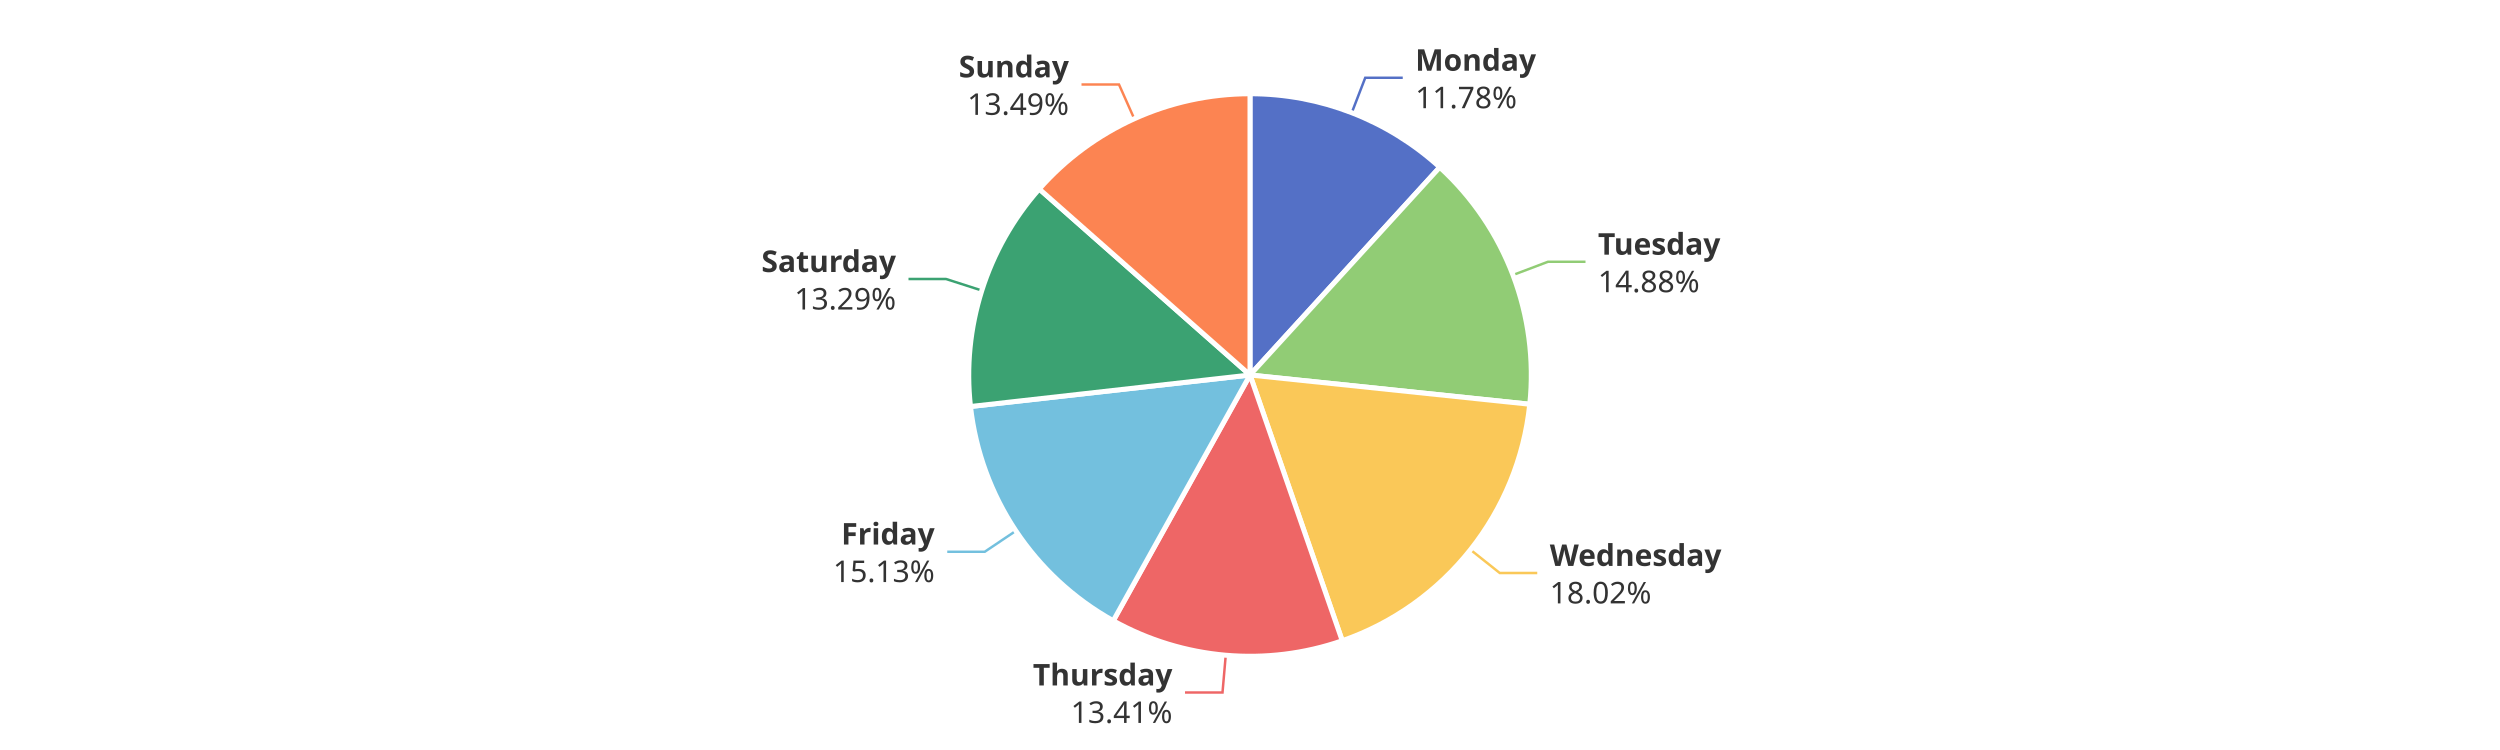
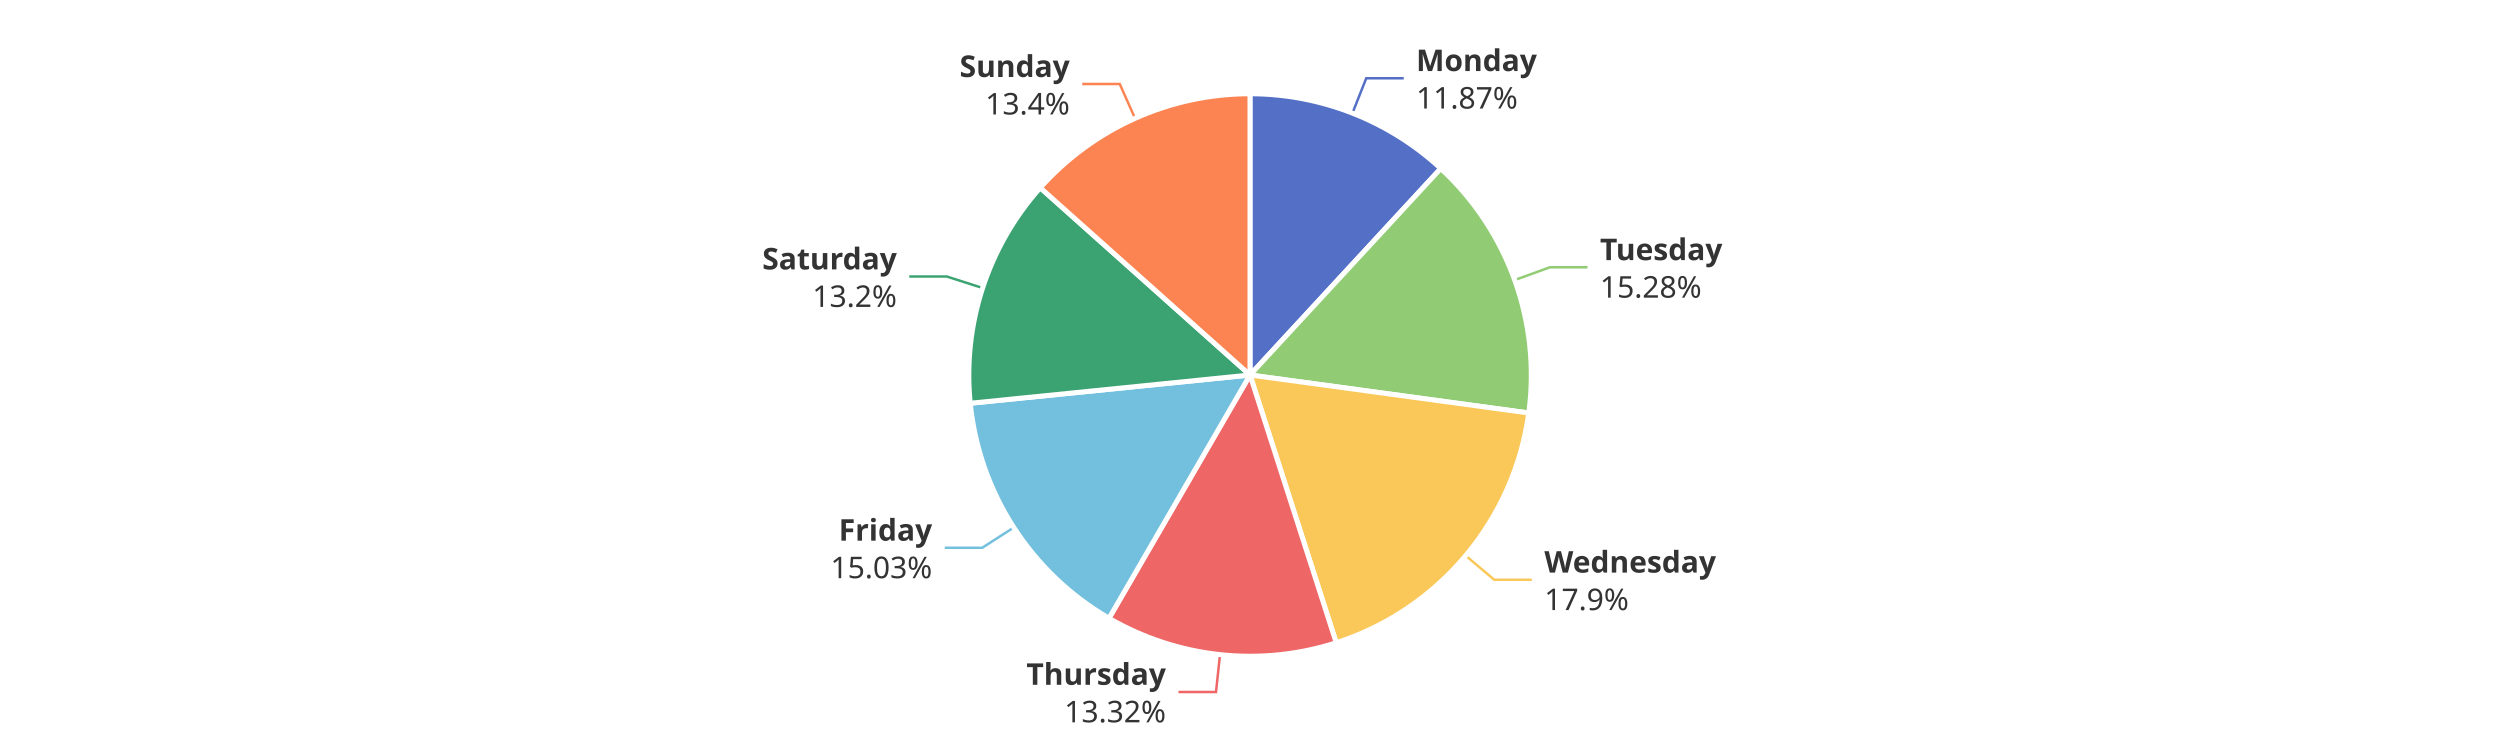
<svg xmlns="http://www.w3.org/2000/svg" width="1000" height="300" version="1.1" baseProfile="full" viewBox="0 0 1000 300">
  <rect width="1000" height="300" x="0" y="0" id="0" fill="#ffffff" />
-   <polyline points="540.7 45.1 546.1 31.1 561.1 31.1" fill="none" stroke="#5470c6" />
-   <polyline points="605.2 110 619.2 104.7 634.2 104.7" fill="none" stroke="#91cc75" />
-   <polyline points="588.2 219.9 599.9 229.2 614.9 229.2" fill="none" stroke="#fac858" />
-   <polyline points="490.3 262.1 489 277 474 277" fill="none" stroke="#ee6666" />
-   <polyline points="406.4 212.3 393.9 220.7 378.9 220.7" fill="none" stroke="#73c0de" />
-   <polyline points="392.7 116.2 378.4 111.6 363.4 111.6" fill="none" stroke="#3ba272" />
-   <polyline points="453.7 47.5 447.6 33.8 432.6 33.8" fill="none" stroke="#fc8452" />
-   <path d="M500 37.5A112.5 112.5 0 0 1 575.9 66.9L500 150Z" fill="#5470c6" stroke="#fff" stroke-width="2" stroke-linejoin="round" />
-   <path d="M575.9 66.9A112.5 112.5 0 0 1 611.9 161.7L500 150Z" fill="#91cc75" stroke="#fff" stroke-width="2" stroke-linejoin="round" />
-   <path d="M611.9 161.7A112.5 112.5 0 0 1 536.9 256.3L500 150Z" fill="#fac858" stroke="#fff" stroke-width="2" stroke-linejoin="round" />
-   <path d="M536.9 256.3A112.5 112.5 0 0 1 445.3 248.3L500 150Z" fill="#ee6666" stroke="#fff" stroke-width="2" stroke-linejoin="round" />
-   <path d="M445.3 248.3A112.5 112.5 0 0 1 388.2 162.6L500 150Z" fill="#73c0de" stroke="#fff" stroke-width="2" stroke-linejoin="round" />
-   <path d="M388.2 162.6A112.5 112.5 0 0 1 415.7 75.6L500 150Z" fill="#3ba272" stroke="#fff" stroke-width="2" stroke-linejoin="round" />
-   <path d="M415.7 75.6A112.5 112.5 0 0 1 500 37.5L500 150Z" fill="#fc8452" stroke="#fff" stroke-width="2" stroke-linejoin="round" />
-   <path d="M0 -15l42.8 0l0 30l-42.8 0Z" transform="translate(566.1198 31.1336)" fill="none" />
-   <text dominant-baseline="central" text-anchor="start" style="font-size:12px;font-family:sans-serif;font-weight:bold;" y="-7.5" transform="translate(566.1198 31.1336)" fill="#333" stroke="rgb(255,255,255)" stroke-width="2" paint-order="stroke" stroke-miterlimit="2">Monday</text>
-   <text dominant-baseline="central" text-anchor="start" style="font-size:12px;font-family:sans-serif;" y="7.5" transform="translate(566.1198 31.1336)" fill="#333" stroke="rgb(255,255,255)" stroke-width="2" paint-order="stroke" stroke-miterlimit="2">11.78%</text>
-   <path d="M0 -15l46.2 0l0 30l-46.2 0Z" transform="translate(639.1894 104.7216)" fill="none" />
-   <text dominant-baseline="central" text-anchor="start" style="font-size:12px;font-family:sans-serif;font-weight:bold;" y="-7.5" transform="translate(639.1894 104.7216)" fill="#333" stroke="rgb(255,255,255)" stroke-width="2" paint-order="stroke" stroke-miterlimit="2">Tuesday</text>
-   <text dominant-baseline="central" text-anchor="start" style="font-size:12px;font-family:sans-serif;" y="7.5" transform="translate(639.1894 104.7216)" fill="#333" stroke="rgb(255,255,255)" stroke-width="2" paint-order="stroke" stroke-miterlimit="2">14.88%</text>
-   <path d="M0 -15l63.6 0l0 30l-63.6 0Z" transform="translate(619.9115 229.2083)" fill="none" />
-   <text dominant-baseline="central" text-anchor="start" style="font-size:12px;font-family:sans-serif;font-weight:bold;" y="-7.5" transform="translate(619.9115 229.2083)" fill="#333" stroke="rgb(255,255,255)" stroke-width="2" paint-order="stroke" stroke-miterlimit="2">Wednesday</text>
-   <text dominant-baseline="central" text-anchor="start" style="font-size:12px;font-family:sans-serif;" y="7.5" transform="translate(619.9115 229.2083)" fill="#333" stroke="rgb(255,255,255)" stroke-width="2" paint-order="stroke" stroke-miterlimit="2">18.02%</text>
-   <path d="M-50.2 -15l50.2 0l0 30l-50.2 0Z" transform="translate(468.9575 277.0209)" fill="none" />
-   <text dominant-baseline="central" text-anchor="end" style="font-size:12px;font-family:sans-serif;font-weight:bold;" y="-7.5" transform="translate(468.9575 277.0209)" fill="#333" stroke="rgb(255,255,255)" stroke-width="2" paint-order="stroke" stroke-miterlimit="2">Thursday</text>
-   <text dominant-baseline="central" text-anchor="end" style="font-size:12px;font-family:sans-serif;" y="7.5" transform="translate(468.9575 277.0209)" fill="#333" stroke="rgb(255,255,255)" stroke-width="2" paint-order="stroke" stroke-miterlimit="2">13.41%</text>
-   <path d="M-40.9 -15l40.9 0l0 30l-40.9 0Z" transform="translate(373.8695 220.6582)" fill="none" />
-   <text dominant-baseline="central" text-anchor="end" style="font-size:12px;font-family:sans-serif;font-weight:bold;" y="-7.5" transform="translate(373.8695 220.6582)" fill="#333" stroke="rgb(255,255,255)" stroke-width="2" paint-order="stroke" stroke-miterlimit="2">Friday</text>
-   <text dominant-baseline="central" text-anchor="end" style="font-size:12px;font-family:sans-serif;" y="7.5" transform="translate(373.8695 220.6582)" fill="#333" stroke="rgb(255,255,255)" stroke-width="2" paint-order="stroke" stroke-miterlimit="2">15.13%</text>
-   <path d="M-48.2 -15l48.2 0l0 30l-48.2 0Z" transform="translate(358.4056 111.6457)" fill="none" />
-   <text dominant-baseline="central" text-anchor="end" style="font-size:12px;font-family:sans-serif;font-weight:bold;" y="-7.5" transform="translate(358.4056 111.6457)" fill="#333" stroke="rgb(255,255,255)" stroke-width="2" paint-order="stroke" stroke-miterlimit="2">Saturday</text>
-   <text dominant-baseline="central" text-anchor="end" style="font-size:12px;font-family:sans-serif;" y="7.5" transform="translate(358.4056 111.6457)" fill="#333" stroke="rgb(255,255,255)" stroke-width="2" paint-order="stroke" stroke-miterlimit="2">13.29%</text>
-   <path d="M-40.9 -15l40.9 0l0 30l-40.9 0Z" transform="translate(427.5635 33.7818)" fill="none" />
-   <text dominant-baseline="central" text-anchor="end" style="font-size:12px;font-family:sans-serif;font-weight:bold;" y="-7.5" transform="translate(427.5635 33.7818)" fill="#333" stroke="rgb(255,255,255)" stroke-width="2" paint-order="stroke" stroke-miterlimit="2">Sunday</text>
-   <text dominant-baseline="central" text-anchor="end" style="font-size:12px;font-family:sans-serif;" y="7.5" transform="translate(427.5635 33.7818)" fill="#333" stroke="rgb(255,255,255)" stroke-width="2" paint-order="stroke" stroke-miterlimit="2">13.49%</text>
+   <polyline points="541 45.2 546.5 31.3 561.5 31.3" fill="none" stroke="#5470c6" />
+   <polyline points="605.9 112 620 106.9 635 106.9" fill="none" stroke="#91cc75" />
+   <polyline points="586.2 222.2 597.7 231.9 612.7 231.9" fill="none" stroke="#fac858" />
+   <polyline points="488 261.9 486.4 276.8 471.4 276.8" fill="none" stroke="#ee6666" />
+   <polyline points="405.5 211 392.9 219.1 377.9 219.1" fill="none" stroke="#73c0de" />
+   <polyline points="393 115.2 378.7 110.6 363.7 110.6" fill="none" stroke="#3ba272" />
+   <polyline points="454 47.3 447.9 33.6 432.9 33.6" fill="none" stroke="#fc8452" />
+   <path d="M500 37.5A112.5 112.5 0 0 1 576.3 67.4L500 150Z" fill="#5470c6" stroke="#fff" stroke-width="2" stroke-linejoin="round" />
+   <path d="M576.3 67.4A112.5 112.5 0 0 1 611.5 165.2L500 150Z" fill="#91cc75" stroke="#fff" stroke-width="2" stroke-linejoin="round" />
+   <path d="M611.5 165.2A112.5 112.5 0 0 1 534.5 257.1L500 150Z" fill="#fac858" stroke="#fff" stroke-width="2" stroke-linejoin="round" />
+   <path d="M534.5 257.1A112.5 112.5 0 0 1 443.6 247.3L500 150Z" fill="#ee6666" stroke="#fff" stroke-width="2" stroke-linejoin="round" />
+   <path d="M443.6 247.3A112.5 112.5 0 0 1 388.1 161.3L500 150Z" fill="#73c0de" stroke="#fff" stroke-width="2" stroke-linejoin="round" />
+   <path d="M388.1 161.3A112.5 112.5 0 0 1 416.1 75.1L500 150Z" fill="#3ba272" stroke="#fff" stroke-width="2" stroke-linejoin="round" />
+   <path d="M416.1 75.1A112.5 112.5 0 0 1 500 37.5L500 150Z" fill="#fc8452" stroke="#fff" stroke-width="2" stroke-linejoin="round" />
+   <path d="M0 -15l42.8 0l0 30l-42.8 0Z" transform="translate(566.4558 31.2645)" fill="none" />
+   <text dominant-baseline="central" text-anchor="start" style="font-size:12px;font-family:sans-serif;font-weight:bold;" y="-7.5" transform="translate(566.4558 31.2645)" fill="#333" stroke="rgb(255,255,255)" stroke-width="2" paint-order="stroke" stroke-miterlimit="2">Monday</text>
+   <text dominant-baseline="central" text-anchor="start" style="font-size:12px;font-family:sans-serif;" y="7.5" transform="translate(566.4558 31.2645)" fill="#333" stroke="rgb(255,255,255)" stroke-width="2" paint-order="stroke" stroke-miterlimit="2">11.87%</text>
+   <path d="M0 -15l46.2 0l0 30l-46.2 0Z" transform="translate(639.9947 106.901)" fill="none" />
+   <text dominant-baseline="central" text-anchor="start" style="font-size:12px;font-family:sans-serif;font-weight:bold;" y="-7.5" transform="translate(639.9947 106.901)" fill="#333" stroke="rgb(255,255,255)" stroke-width="2" paint-order="stroke" stroke-miterlimit="2">Tuesday</text>
+   <text dominant-baseline="central" text-anchor="start" style="font-size:12px;font-family:sans-serif;" y="7.5" transform="translate(639.9947 106.901)" fill="#333" stroke="rgb(255,255,255)" stroke-width="2" paint-order="stroke" stroke-miterlimit="2">15.28%</text>
+   <path d="M0 -15l63.6 0l0 30l-63.6 0Z" transform="translate(617.735 231.8787)" fill="none" />
+   <text dominant-baseline="central" text-anchor="start" style="font-size:12px;font-family:sans-serif;font-weight:bold;" y="-7.5" transform="translate(617.735 231.8787)" fill="#333" stroke="rgb(255,255,255)" stroke-width="2" paint-order="stroke" stroke-miterlimit="2">Wednesday</text>
+   <text dominant-baseline="central" text-anchor="start" style="font-size:12px;font-family:sans-serif;" y="7.5" transform="translate(617.735 231.8787)" fill="#333" stroke="rgb(255,255,255)" stroke-width="2" paint-order="stroke" stroke-miterlimit="2">17.9%</text>
+   <path d="M-50.2 -15l50.2 0l0 30l-50.2 0Z" transform="translate(466.3659 276.7689)" fill="none" />
+   <text dominant-baseline="central" text-anchor="end" style="font-size:12px;font-family:sans-serif;font-weight:bold;" y="-7.5" transform="translate(466.3659 276.7689)" fill="#333" stroke="rgb(255,255,255)" stroke-width="2" paint-order="stroke" stroke-miterlimit="2">Thursday</text>
+   <text dominant-baseline="central" text-anchor="end" style="font-size:12px;font-family:sans-serif;" y="7.5" transform="translate(466.3659 276.7689)" fill="#333" stroke="rgb(255,255,255)" stroke-width="2" paint-order="stroke" stroke-miterlimit="2">13.32%</text>
+   <path d="M-40.9 -15l40.9 0l0 30l-40.9 0Z" transform="translate(372.8595 219.117)" fill="none" />
+   <text dominant-baseline="central" text-anchor="end" style="font-size:12px;font-family:sans-serif;font-weight:bold;" y="-7.5" transform="translate(372.8595 219.117)" fill="#333" stroke="rgb(255,255,255)" stroke-width="2" paint-order="stroke" stroke-miterlimit="2">Friday</text>
+   <text dominant-baseline="central" text-anchor="end" style="font-size:12px;font-family:sans-serif;" y="7.5" transform="translate(372.8595 219.117)" fill="#333" stroke="rgb(255,255,255)" stroke-width="2" paint-order="stroke" stroke-miterlimit="2">15.03%</text>
+   <path d="M-48.2 -15l48.2 0l0 30l-48.2 0Z" transform="translate(358.7353 110.6156)" fill="none" />
+   <text dominant-baseline="central" text-anchor="end" style="font-size:12px;font-family:sans-serif;font-weight:bold;" y="-7.5" transform="translate(358.7353 110.6156)" fill="#333" stroke="rgb(255,255,255)" stroke-width="2" paint-order="stroke" stroke-miterlimit="2">Saturday</text>
+   <text dominant-baseline="central" text-anchor="end" style="font-size:12px;font-family:sans-serif;" y="7.5" transform="translate(358.7353 110.6156)" fill="#333" stroke="rgb(255,255,255)" stroke-width="2" paint-order="stroke" stroke-miterlimit="2">13.2%</text>
+   <path d="M-40.9 -15l40.9 0l0 30l-40.9 0Z" transform="translate(427.8923 33.634)" fill="none" />
+   <text dominant-baseline="central" text-anchor="end" style="font-size:12px;font-family:sans-serif;font-weight:bold;" y="-7.5" transform="translate(427.8923 33.634)" fill="#333" stroke="rgb(255,255,255)" stroke-width="2" paint-order="stroke" stroke-miterlimit="2">Sunday</text>
+   <text dominant-baseline="central" text-anchor="end" style="font-size:12px;font-family:sans-serif;" y="7.5" transform="translate(427.8923 33.634)" fill="#333" stroke="rgb(255,255,255)" stroke-width="2" paint-order="stroke" stroke-miterlimit="2">13.4%</text>
</svg>
